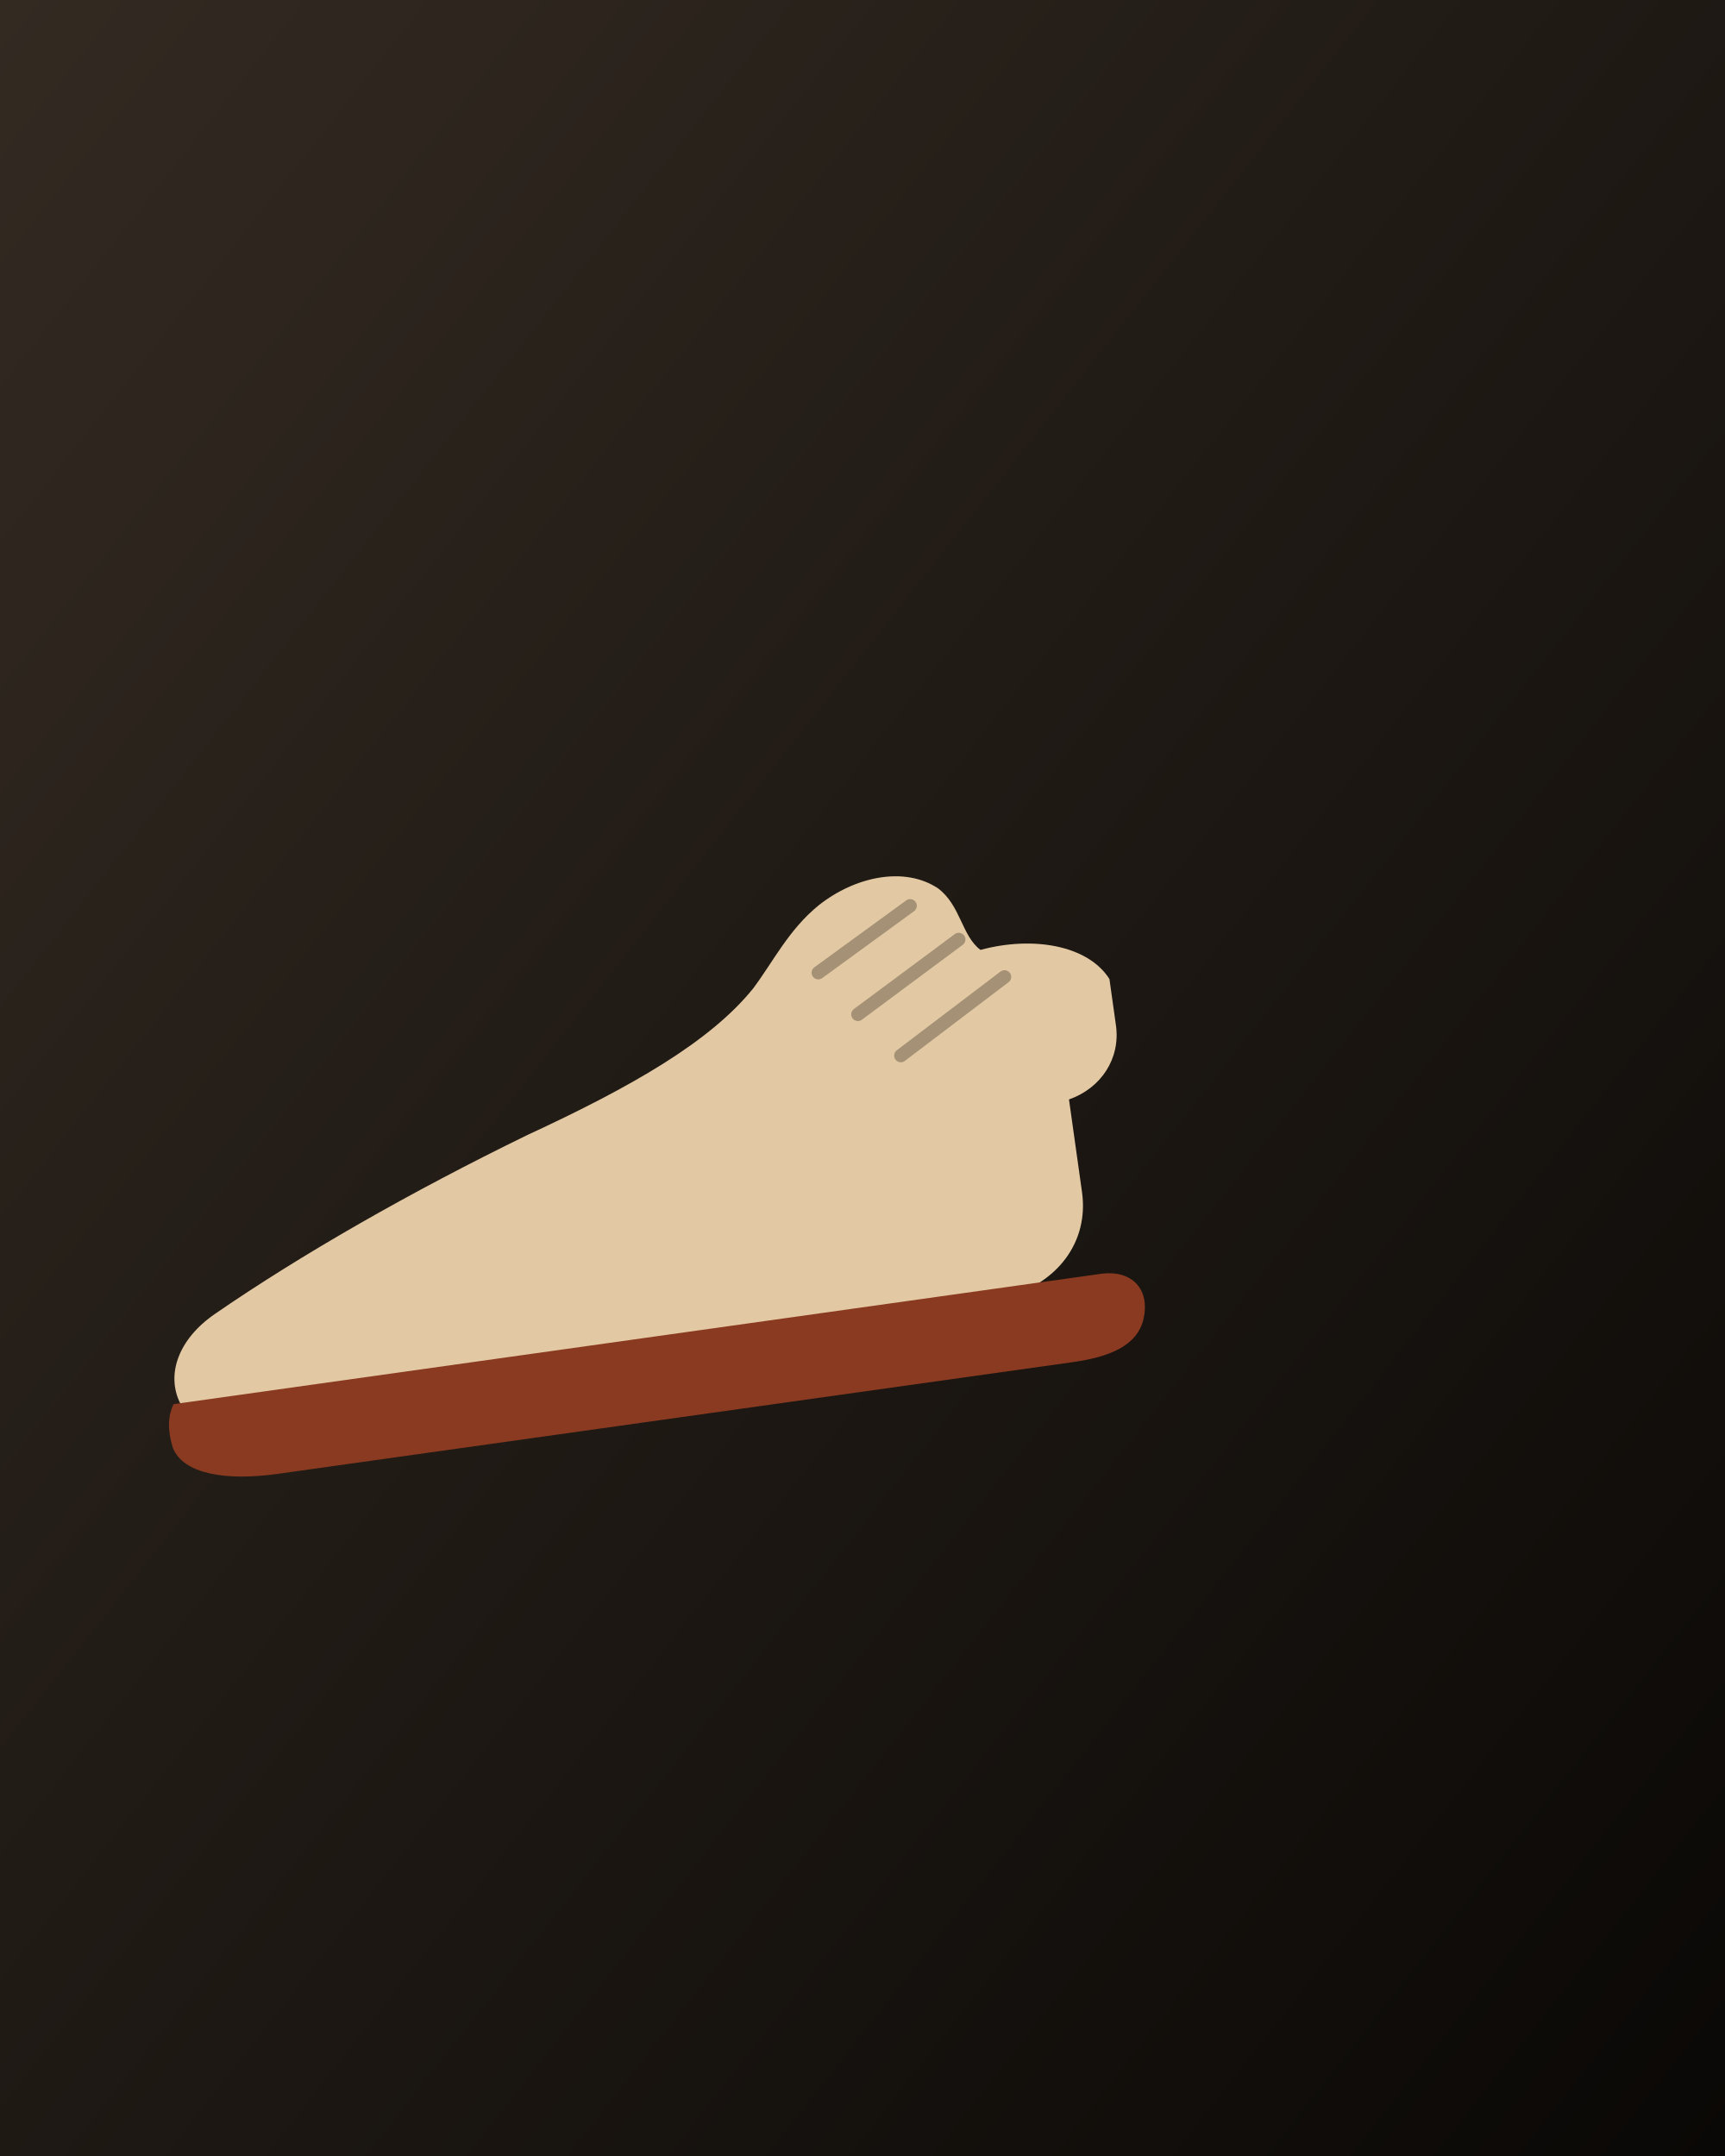
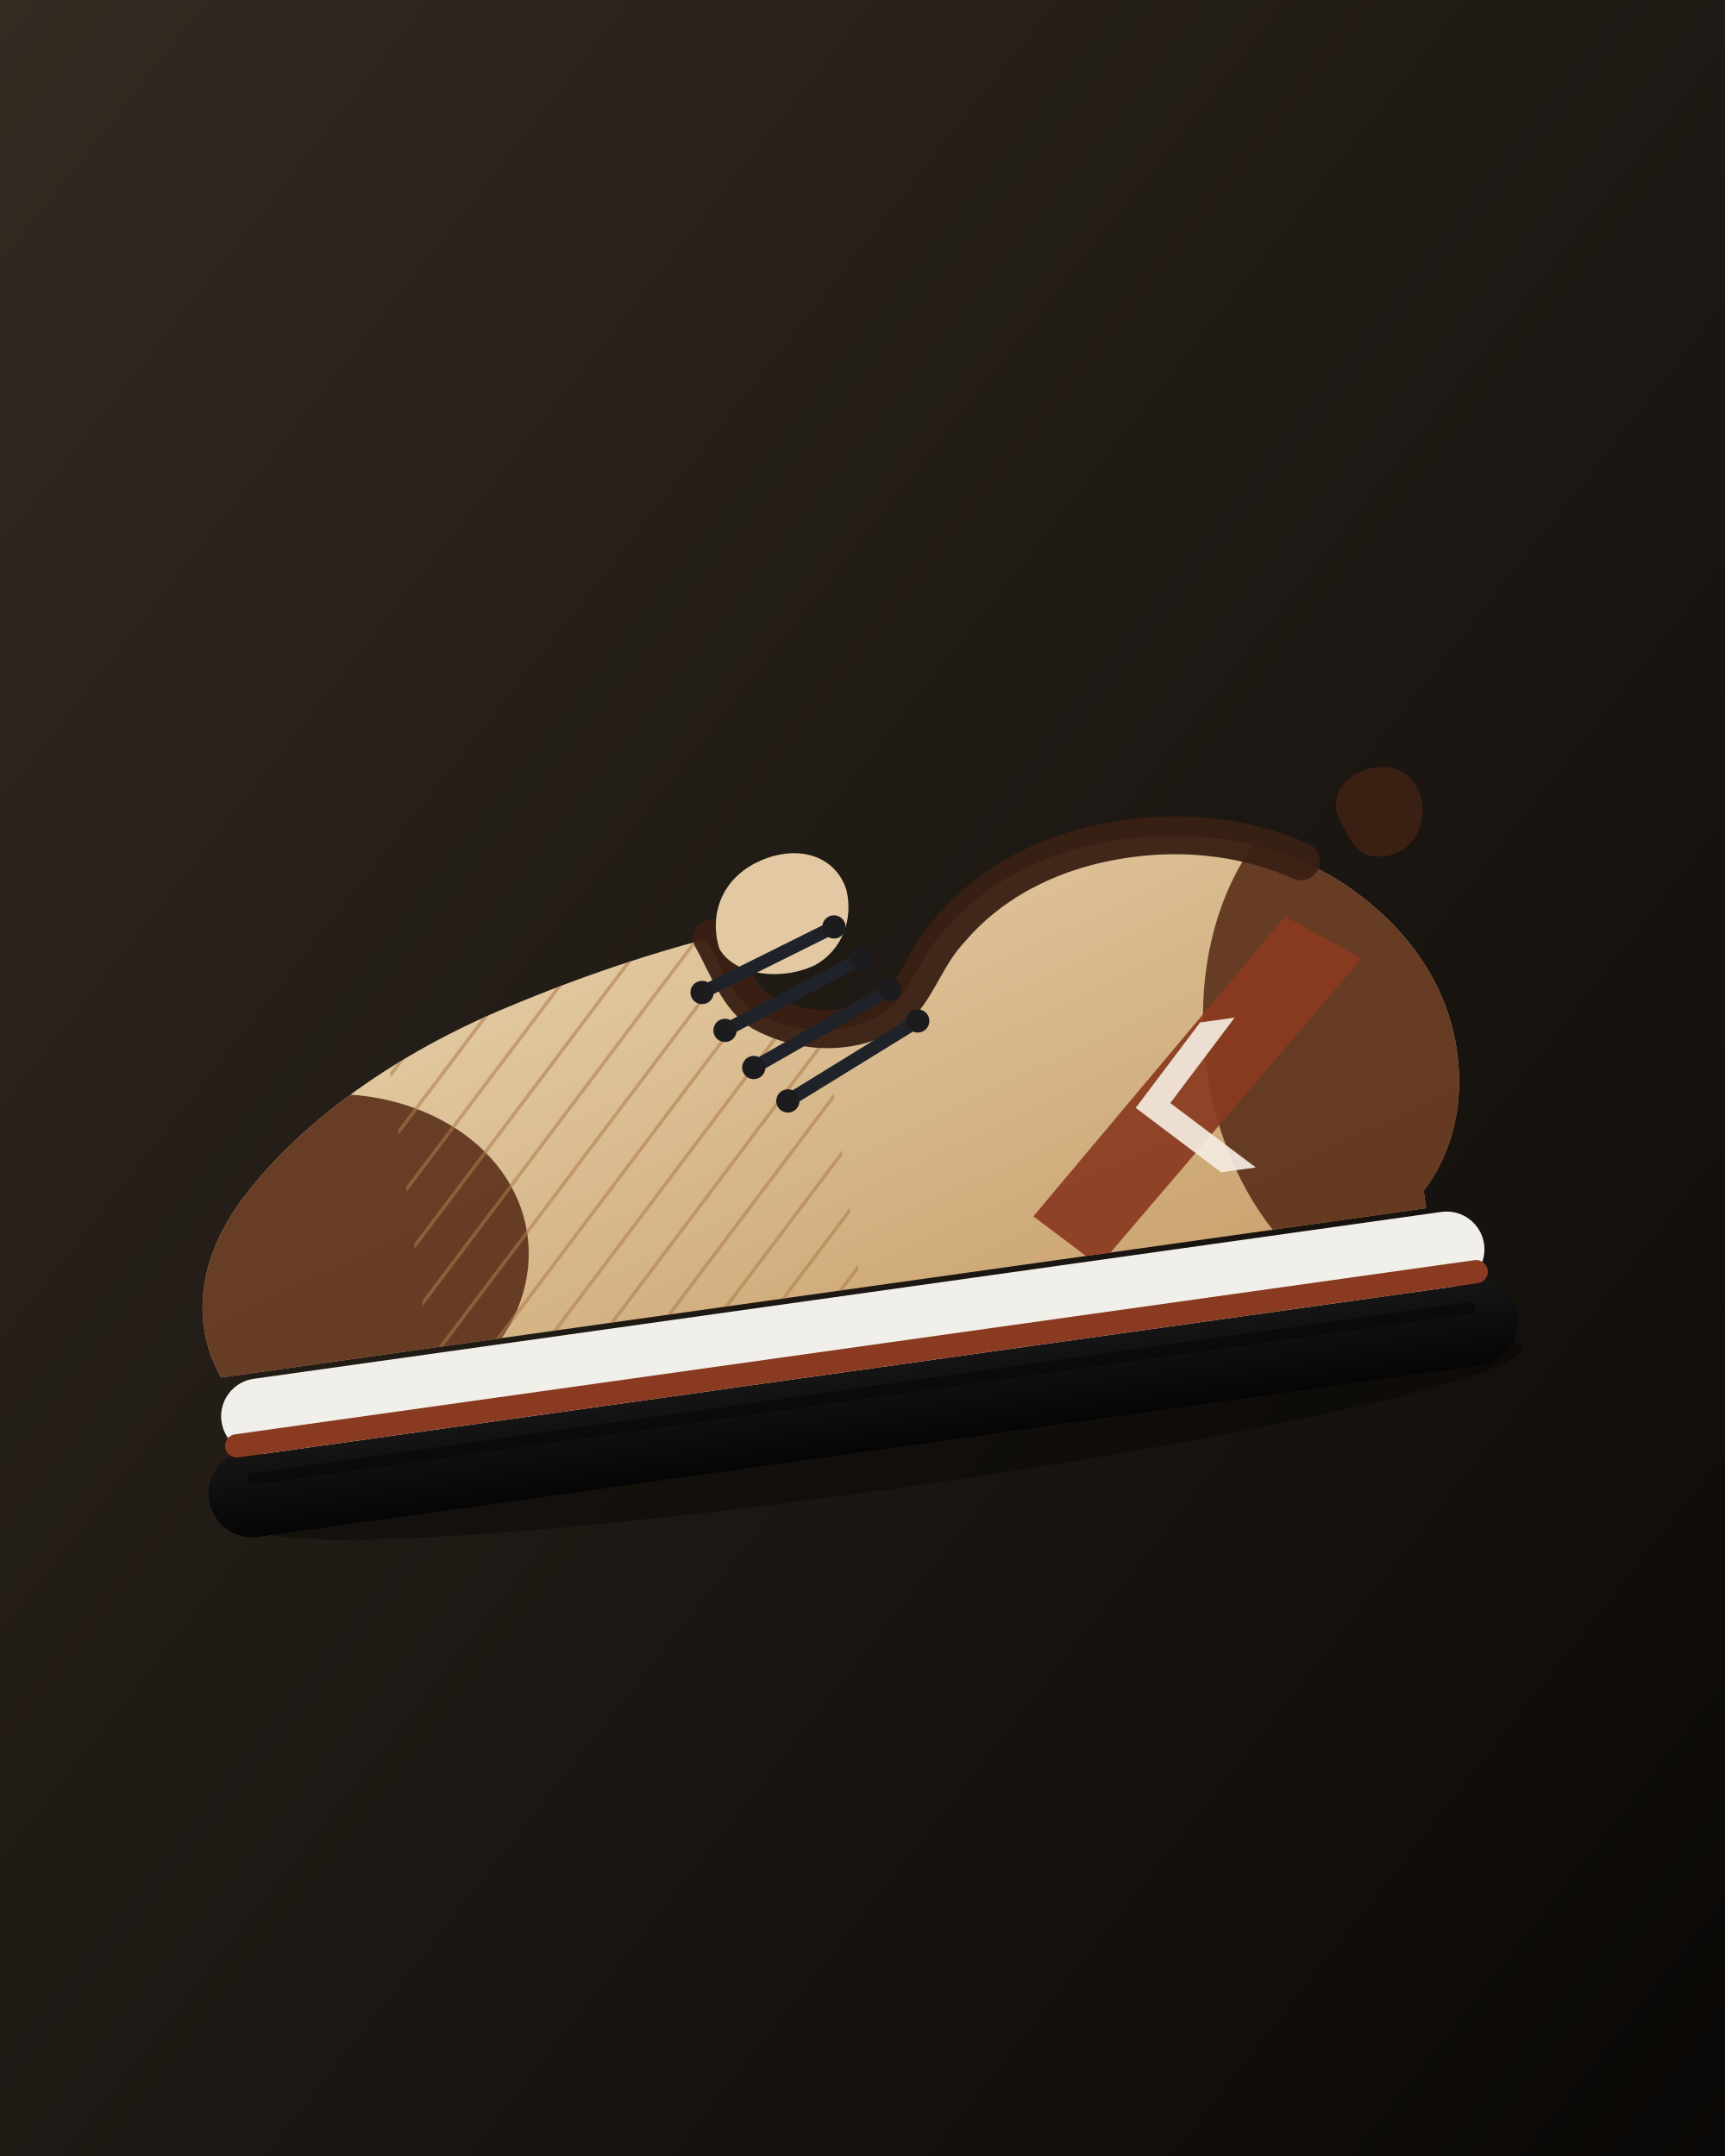
<svg xmlns="http://www.w3.org/2000/svg" viewBox="0 0 800 1000">
  <defs>
-     <linearGradient id="bg" x1="0%" y1="0%" x2="100%" y2="100%">
+     <linearGradient id="pageBg-colorway3svg" x1="0%" y1="0%" x2="100%" y2="100%">
      <stop offset="0%" stop-color="#332a22" />
      <stop offset="100%" stop-color="#0a0806" />
    </linearGradient>
  </defs>
-   <rect width="800" height="1000" fill="url(#bg)" />
-   <g transform="translate(40 430) rotate(-8) scale(1.55)" opacity="1">
-     <path d="M8,145 C5,136 10,126 22,120 C50,106 85,92 122,80 C155,70 180,60 195,46 C202,39 208,30 218,24 C230,17 245,16 254,24 C260,30 259,39 264,44 C280,42 296,47 301,58 L301,72 C301,82 294,90 284,92 L284,120 C284,135 273,146 257,148 L40,148 C24,148 11,150 8,145 Z" fill="#e3c9a3" />
-     <path d="M215,44 L245,28" stroke="rgba(0,0,0,0.28)" stroke-width="4" stroke-linecap="round" fill="none" />
-     <path d="M225,58 L258,40" stroke="rgba(0,0,0,0.28)" stroke-width="4" stroke-linecap="round" fill="none" />
-     <path d="M236,72 L270,53" stroke="rgba(0,0,0,0.28)" stroke-width="4" stroke-linecap="round" fill="none" />
-     <path d="M6,145 L286,145 C296,145 300,152 297,160 C294,168 285,170 274,170 L34,170 C18,170 6,166 4,158 C3,152 4,148 6,145 Z" fill="#8a3a20" />
+   <rect width="800" height="1000" fill="url(#pageBg-colorway3svg)" />
+   <g transform="translate(50 420) rotate(-8) scale(1.35)">
+     <defs>
+       <clipPath id="upperClip-colorway3svg">
+         <path d="M16,166 C8,146 14,124 32,106 C56,82 92,64 130,54 C160,46 185,42 202,40 C206,50 208,62 216,68 C230,78 248,80 262,72 C270,66 274,56 284,48 C300,34 322,26 348,26 C378,26 405,36 424,54 C442,71 452,92 452,114 C452,132 446,148 434,160 L434,166 L16,166 Z" />
+       </clipPath>
+       <linearGradient id="baseGrad-colorway3svg" x1="0%" y1="0%" x2="100%" y2="100%">
+         <stop offset="0%" stop-color="#e8d3ae" />
+         <stop offset="100%" stop-color="#c9a06c" />
+       </linearGradient>
+       <linearGradient id="soleGrad-colorway3svg" x1="0%" y1="0%" x2="0%" y2="100%">
+         <stop offset="0%" stop-color="#161616" />
+         <stop offset="100%" stop-color="#050505" />
+       </linearGradient>
+       <pattern id="meshPat-colorway3svg" width="14" height="14" patternUnits="userSpaceOnUse" patternTransform="rotate(45)">
+         <rect width="14" height="14" fill="none" />
+         <line x1="0" y1="0" x2="0" y2="14" stroke="#a9784a" stroke-width="2.4" />
+       </pattern>
+     </defs>
+     <ellipse cx="240" cy="218" rx="220" ry="18" fill="#000000" opacity="0.35" />
+     <rect x="6" y="192" width="454" height="30" rx="15" fill="url(#soleGrad-colorway3svg)" />
+     <rect x="20" y="200" width="426" height="4" rx="2" fill="#000000" opacity="0.35" />
+     <rect x="14" y="168" width="438" height="26" rx="13" fill="#f1efe9" />
+     <rect x="14" y="186" width="438" height="8" rx="4" fill="#8a3a20" />
+     <path d="M16,166 C8,146 14,124 32,106 C56,82 92,64 130,54 C160,46 185,42 202,40 C206,50 208,62 216,68 C230,78 248,80 262,72 C270,66 274,56 284,48 C300,34 322,26 348,26 C378,26 405,36 424,54 C442,71 452,92 452,114 C452,132 446,148 434,160 L434,166 L16,166 Z" fill="url(#baseGrad-colorway3svg)" />
+     <g clip-path="url(#upperClip-colorway3svg)">
+       <ellipse cx="55" cy="132" rx="72" ry="58" fill="#5b2f1a" opacity="0.9" />
+       <ellipse cx="432" cy="108" rx="66" ry="92" fill="#5b2f1a" opacity="0.9" />
+       <rect x="88" y="36" width="150" height="150" fill="url(#meshPat-colorway3svg)" opacity="0.55" />
+       <polygon points="300,150 400,60 424,78 320,170" fill="#8a3a20" opacity="0.92" />
+     </g>
+     <path d="M204,40 C208,50 210,62 218,68 C232,78 250,80 264,72 C272,66 276,56 286,48 C302,34 324,26 350,26 C372,26 392,32 408,42" fill="none" stroke="#3a2013" stroke-width="13" stroke-linecap="round" opacity="0.95" />
+     <path d="M206,44 C204,32 210,20 224,16 C238,12 250,18 252,30 C253,40 248,50 238,54 C226,58 210,54 206,44 Z" fill="#e3c9a3" />
+     <path d="M198,58 L246,42" stroke="#20222a" stroke-width="4.5" stroke-linecap="round" fill="none" />
+     <path d="M204,72 L254,54" stroke="#20222a" stroke-width="4.5" stroke-linecap="round" fill="none" />
+     <path d="M212,86 L262,66" stroke="#20222a" stroke-width="4.5" stroke-linecap="round" fill="none" />
+     <path d="M222,99 L270,78" stroke="#20222a" stroke-width="4.5" stroke-linecap="round" fill="none" />
+     <circle cx="198" cy="58" r="4" fill="#1c1c1e" />
+     <circle cx="204" cy="72" r="4" fill="#1c1c1e" />
+     <circle cx="212" cy="86" r="4" fill="#1c1c1e" />
+     <circle cx="222" cy="99" r="4" fill="#1c1c1e" />
+     <circle cx="246" cy="42" r="4" fill="#1c1c1e" />
+     <circle cx="254" cy="54" r="4" fill="#1c1c1e" />
+     <circle cx="262" cy="66" r="4" fill="#1c1c1e" />
+     <circle cx="270" cy="78" r="4" fill="#1c1c1e" />
+     <path d="M424,32 C420,24 424,16 434,14 C444,12 452,18 452,28 C452,38 444,46 434,44 C428,43 426,38 424,32 Z" fill="#3a2013" />
+     <polygon points="340,118 366,92 378,92 352,118 378,144 366,144" fill="#f4ece0" opacity="0.92" />
  </g>
</svg>
